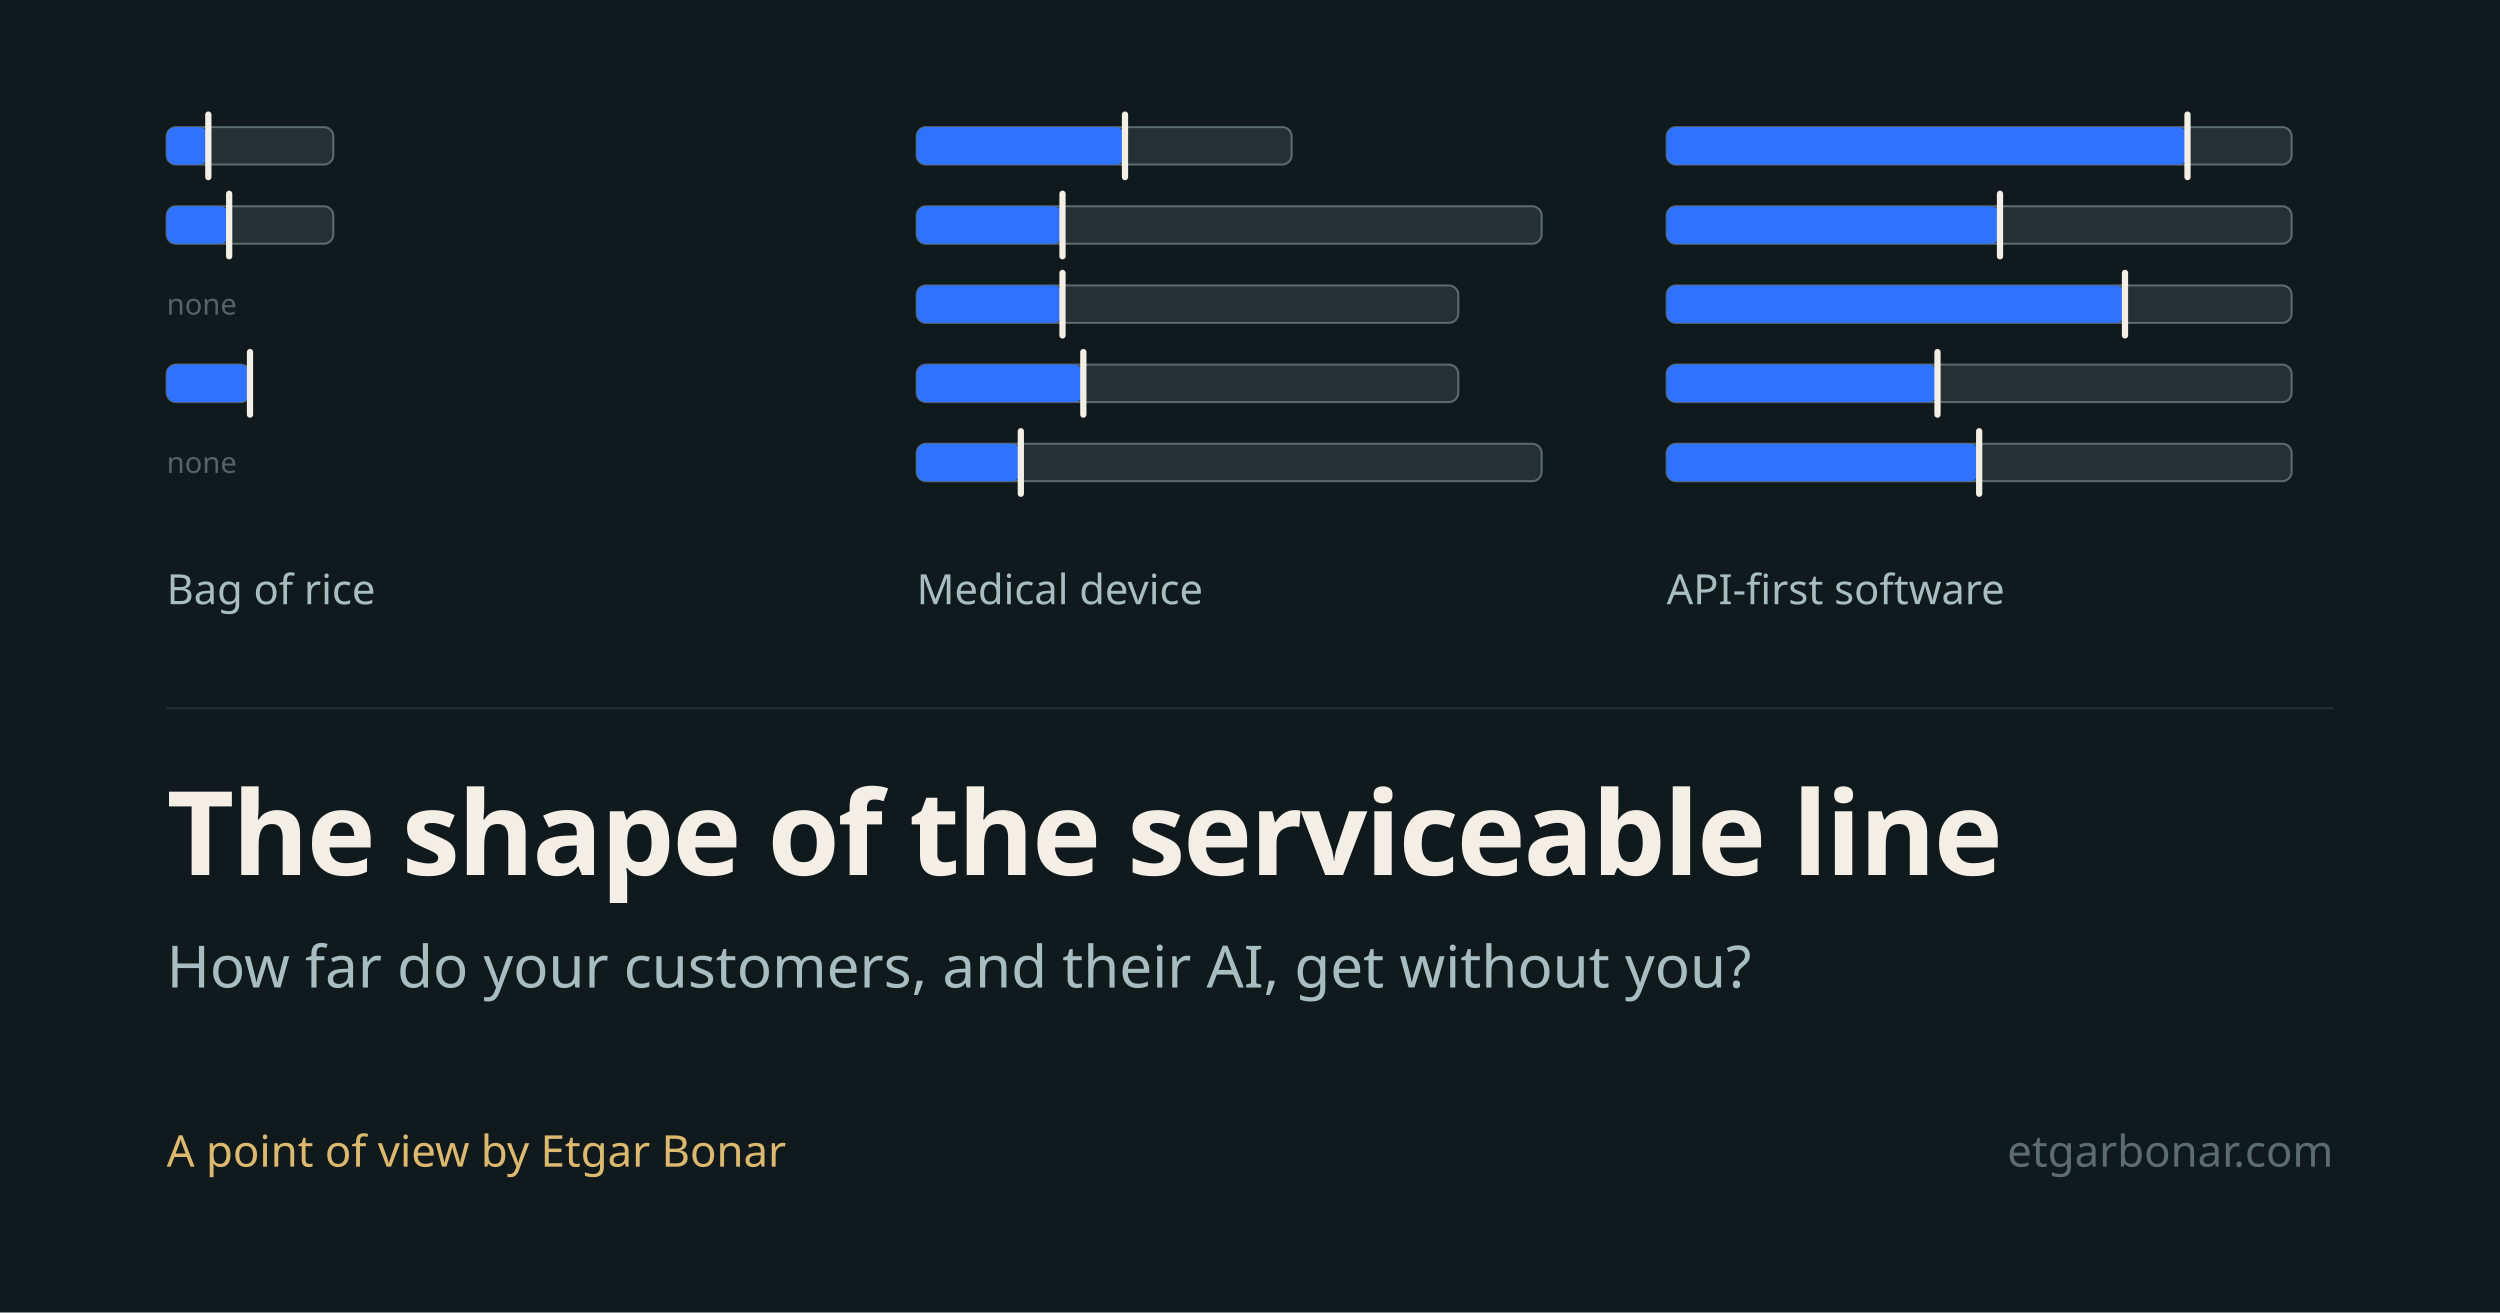
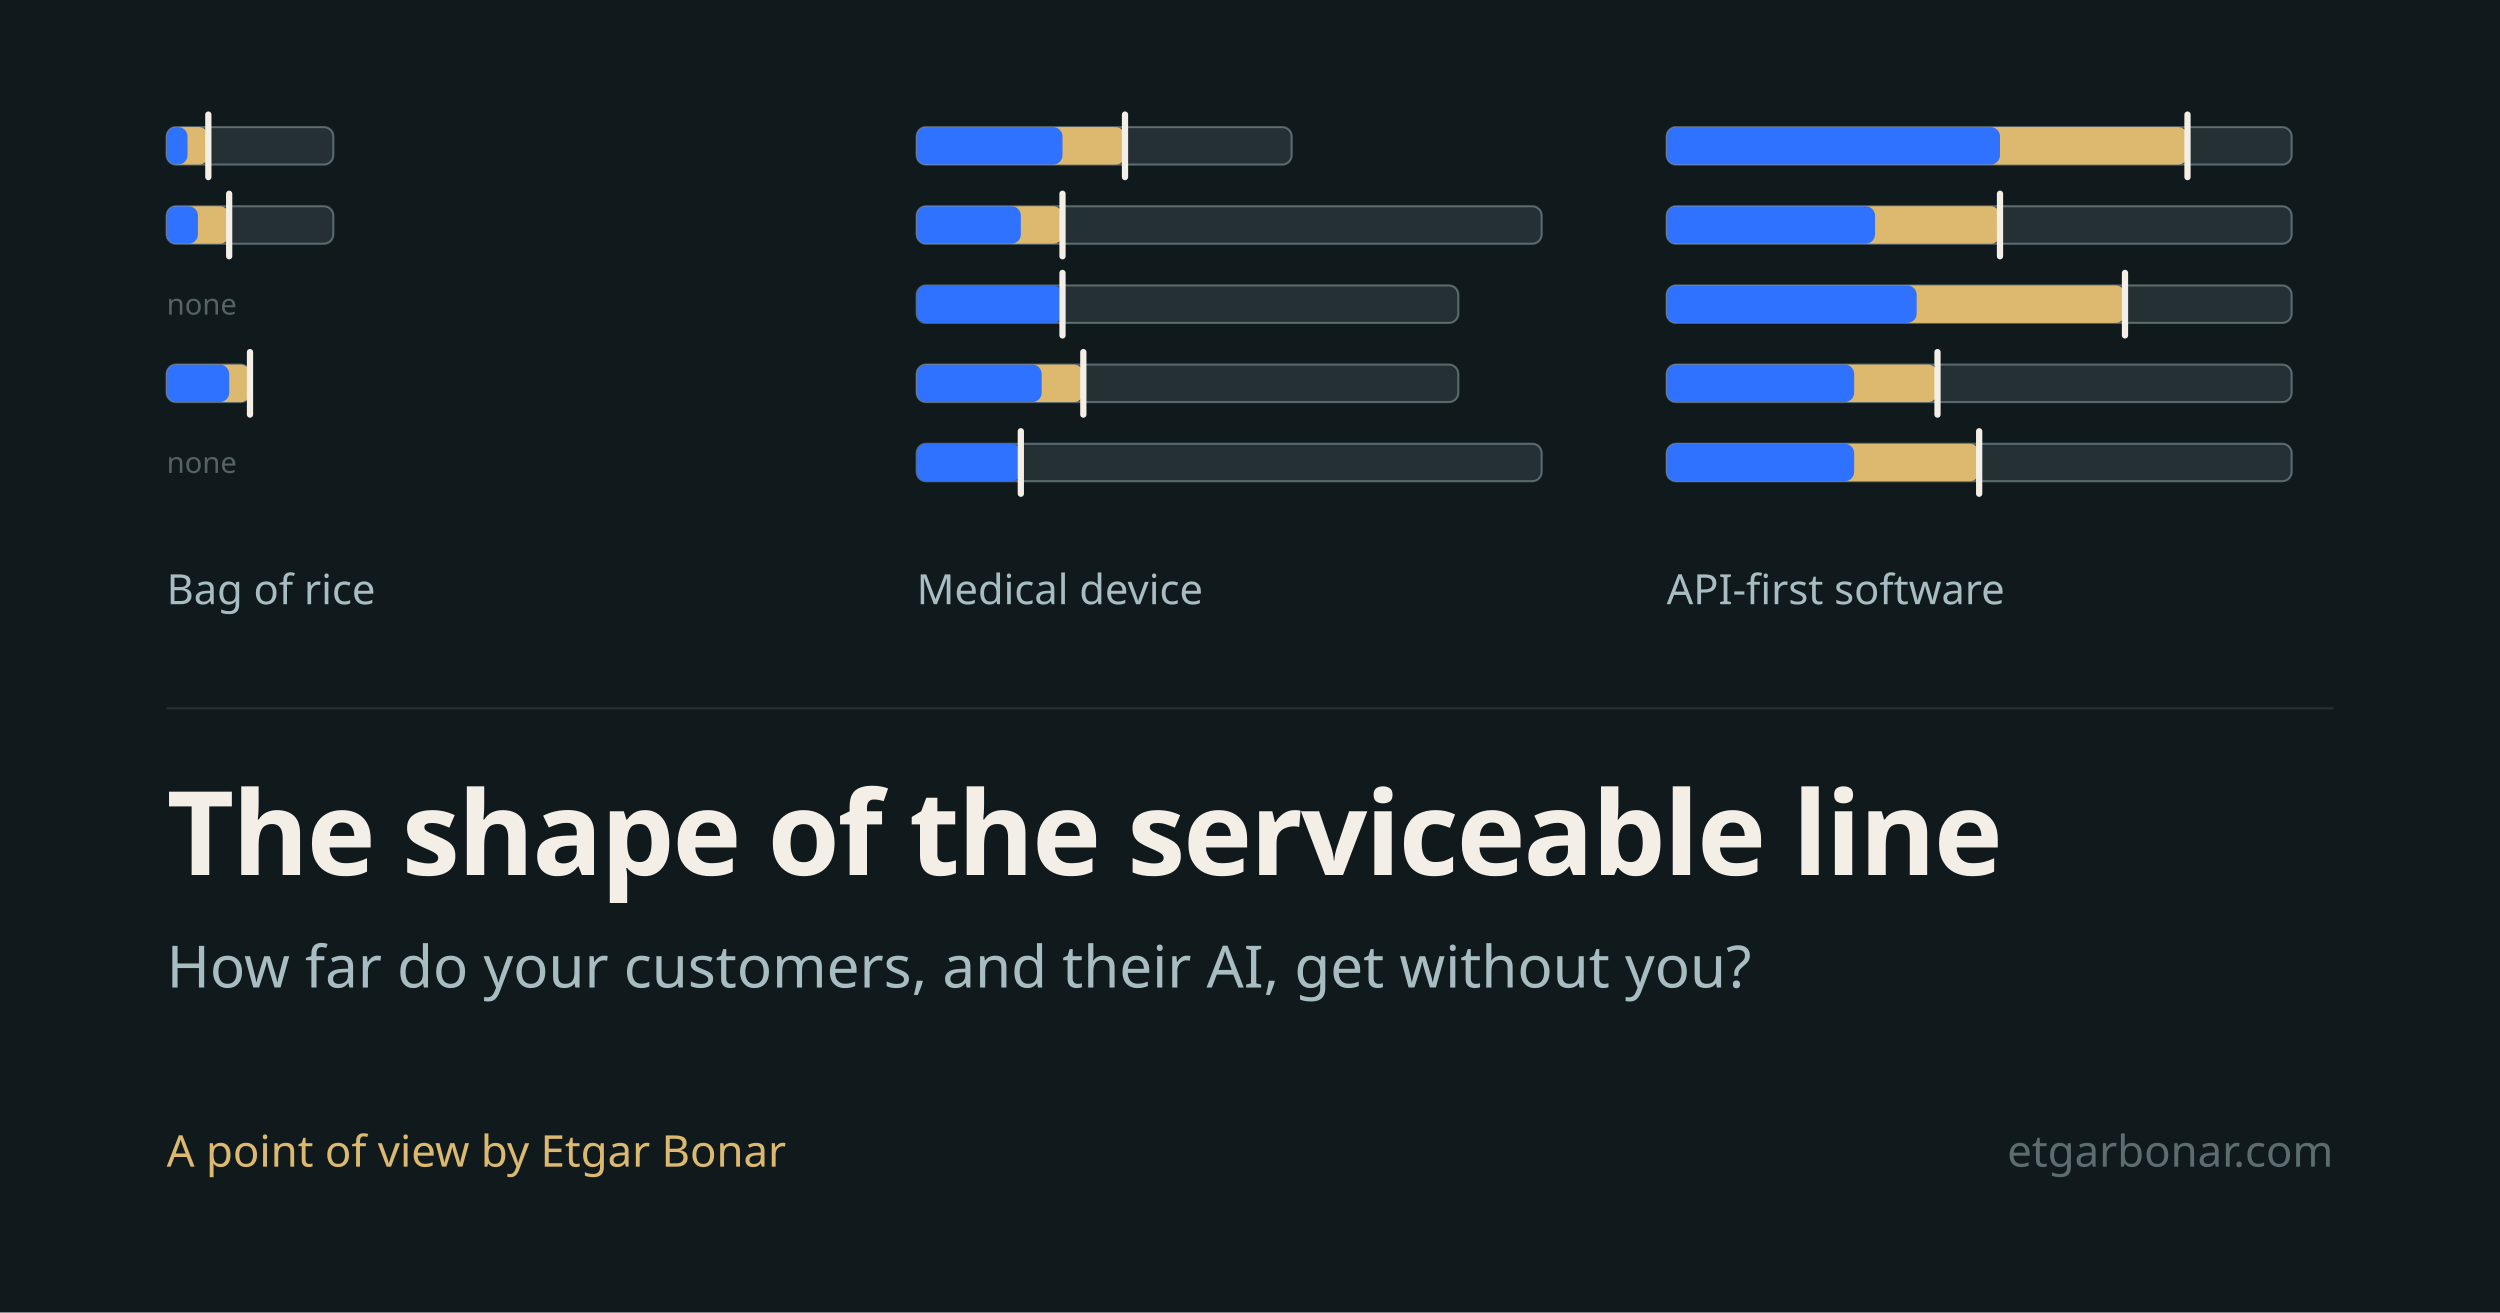
<svg xmlns="http://www.w3.org/2000/svg" width="1200" height="630" viewBox="0 0 1200 630" role="img" aria-labelledby="cardtitle carddesc">
  <rect width="1200" height="630" fill="#101a1d" />
  <rect x="80" y="61.0" width="80.0" height="18" rx="4.5" fill="#a8bdc1" fill-opacity=".14" stroke="#a8bdc1" stroke-opacity=".45" />
-   <rect x="80" y="61.0" width="20.0" height="18" rx="4.5" fill="#2f72ff" />
+   <rect x="80" y="61.0" width="20.0" height="18" rx="4.5" fill="#dcb96f" />
+   <rect x="80" y="61.0" width="10.0" height="18" rx="4.5" fill="#2f72ff" />
  <line x1="100.0" y1="55.0" x2="100.0" y2="85.0" stroke="#f4efe6" stroke-width="3" stroke-linecap="round" />
  <rect x="80" y="99.0" width="80.0" height="18" rx="4.5" fill="#a8bdc1" fill-opacity=".14" stroke="#a8bdc1" stroke-opacity=".45" />
-   <rect x="80" y="99.0" width="30.0" height="18" rx="4.5" fill="#2f72ff" />
+   <rect x="80" y="99.0" width="30.0" height="18" rx="4.5" fill="#dcb96f" />
+   <rect x="80" y="99.0" width="15.0" height="18" rx="4.5" fill="#2f72ff" />
  <line x1="110.0" y1="93.0" x2="110.0" y2="123.0" stroke="#f4efe6" stroke-width="3" stroke-linecap="round" />
  <text x="80" y="151" font-family="Noto Sans, Liberation Sans, Arial, Helvetica, sans-serif" font-size="14" fill="#a8bdc1" opacity=".45">none</text>
  <rect x="80" y="175.0" width="40.0" height="18" rx="4.5" fill="#a8bdc1" fill-opacity=".14" stroke="#a8bdc1" stroke-opacity=".45" />
-   <rect x="80" y="175.0" width="40.0" height="18" rx="4.5" fill="#2f72ff" />
+   <rect x="80" y="175.0" width="40.0" height="18" rx="4.5" fill="#dcb96f" />
+   <rect x="80" y="175.0" width="30.0" height="18" rx="4.5" fill="#2f72ff" />
  <line x1="120.0" y1="169.0" x2="120.0" y2="199.0" stroke="#f4efe6" stroke-width="3" stroke-linecap="round" />
  <text x="80" y="227" font-family="Noto Sans, Liberation Sans, Arial, Helvetica, sans-serif" font-size="14" fill="#a8bdc1" opacity=".45">none</text>
  <text x="80" y="290" font-family="Noto Sans, Liberation Sans, Arial, Helvetica, sans-serif" font-size="20" fill="#a8bdc1">Bag of rice</text>
  <rect x="440" y="61.0" width="180.0" height="18" rx="4.5" fill="#a8bdc1" fill-opacity=".14" stroke="#a8bdc1" stroke-opacity=".45" />
-   <rect x="440" y="61.0" width="100.0" height="18" rx="4.5" fill="#2f72ff" />
+   <rect x="440" y="61.0" width="100.0" height="18" rx="4.5" fill="#dcb96f" />
+   <rect x="440" y="61.0" width="70.0" height="18" rx="4.5" fill="#2f72ff" />
  <line x1="540.0" y1="55.0" x2="540.0" y2="85.0" stroke="#f4efe6" stroke-width="3" stroke-linecap="round" />
  <rect x="440" y="99.0" width="300.0" height="18" rx="4.5" fill="#a8bdc1" fill-opacity=".14" stroke="#a8bdc1" stroke-opacity=".45" />
-   <rect x="440" y="99.0" width="70.0" height="18" rx="4.5" fill="#2f72ff" />
+   <rect x="440" y="99.0" width="70.0" height="18" rx="4.5" fill="#dcb96f" />
+   <rect x="440" y="99.0" width="50.0" height="18" rx="4.5" fill="#2f72ff" />
  <line x1="510.0" y1="93.0" x2="510.0" y2="123.0" stroke="#f4efe6" stroke-width="3" stroke-linecap="round" />
  <rect x="440" y="137.0" width="260.0" height="18" rx="4.5" fill="#a8bdc1" fill-opacity=".14" stroke="#a8bdc1" stroke-opacity=".45" />
  <rect x="440" y="137.0" width="70.0" height="18" rx="4.5" fill="#2f72ff" />
  <line x1="510.0" y1="131.0" x2="510.0" y2="161.0" stroke="#f4efe6" stroke-width="3" stroke-linecap="round" />
  <rect x="440" y="175.0" width="260.0" height="18" rx="4.5" fill="#a8bdc1" fill-opacity=".14" stroke="#a8bdc1" stroke-opacity=".45" />
-   <rect x="440" y="175.0" width="80.0" height="18" rx="4.5" fill="#2f72ff" />
+   <rect x="440" y="175.0" width="80.0" height="18" rx="4.5" fill="#dcb96f" />
+   <rect x="440" y="175.0" width="60.0" height="18" rx="4.5" fill="#2f72ff" />
  <line x1="520.0" y1="169.0" x2="520.0" y2="199.0" stroke="#f4efe6" stroke-width="3" stroke-linecap="round" />
  <rect x="440" y="213.0" width="300.0" height="18" rx="4.5" fill="#a8bdc1" fill-opacity=".14" stroke="#a8bdc1" stroke-opacity=".45" />
  <rect x="440" y="213.0" width="50.0" height="18" rx="4.5" fill="#2f72ff" />
  <line x1="490.0" y1="207.0" x2="490.0" y2="237.0" stroke="#f4efe6" stroke-width="3" stroke-linecap="round" />
  <text x="440" y="290" font-family="Noto Sans, Liberation Sans, Arial, Helvetica, sans-serif" font-size="20" fill="#a8bdc1">Medical device</text>
  <rect x="800" y="61.0" width="300.0" height="18" rx="4.5" fill="#a8bdc1" fill-opacity=".14" stroke="#a8bdc1" stroke-opacity=".45" />
-   <rect x="800" y="61.0" width="250.0" height="18" rx="4.5" fill="#2f72ff" />
+   <rect x="800" y="61.0" width="250.0" height="18" rx="4.5" fill="#dcb96f" />
+   <rect x="800" y="61.0" width="160.0" height="18" rx="4.5" fill="#2f72ff" />
  <line x1="1050.0" y1="55.0" x2="1050.0" y2="85.0" stroke="#f4efe6" stroke-width="3" stroke-linecap="round" />
  <rect x="800" y="99.0" width="300.0" height="18" rx="4.5" fill="#a8bdc1" fill-opacity=".14" stroke="#a8bdc1" stroke-opacity=".45" />
-   <rect x="800" y="99.0" width="160.0" height="18" rx="4.5" fill="#2f72ff" />
+   <rect x="800" y="99.0" width="160.0" height="18" rx="4.5" fill="#dcb96f" />
+   <rect x="800" y="99.0" width="100.0" height="18" rx="4.5" fill="#2f72ff" />
  <line x1="960.0" y1="93.0" x2="960.0" y2="123.0" stroke="#f4efe6" stroke-width="3" stroke-linecap="round" />
  <rect x="800" y="137.0" width="300.0" height="18" rx="4.5" fill="#a8bdc1" fill-opacity=".14" stroke="#a8bdc1" stroke-opacity=".45" />
-   <rect x="800" y="137.0" width="220.0" height="18" rx="4.5" fill="#2f72ff" />
+   <rect x="800" y="137.0" width="220.0" height="18" rx="4.5" fill="#dcb96f" />
+   <rect x="800" y="137.0" width="120.0" height="18" rx="4.5" fill="#2f72ff" />
  <line x1="1020.0" y1="131.0" x2="1020.0" y2="161.0" stroke="#f4efe6" stroke-width="3" stroke-linecap="round" />
  <rect x="800" y="175.0" width="300.0" height="18" rx="4.5" fill="#a8bdc1" fill-opacity=".14" stroke="#a8bdc1" stroke-opacity=".45" />
-   <rect x="800" y="175.0" width="130.0" height="18" rx="4.5" fill="#2f72ff" />
+   <rect x="800" y="175.0" width="130.0" height="18" rx="4.5" fill="#dcb96f" />
+   <rect x="800" y="175.0" width="90.0" height="18" rx="4.5" fill="#2f72ff" />
  <line x1="930.0" y1="169.0" x2="930.0" y2="199.0" stroke="#f4efe6" stroke-width="3" stroke-linecap="round" />
  <rect x="800" y="213.0" width="300.0" height="18" rx="4.5" fill="#a8bdc1" fill-opacity=".14" stroke="#a8bdc1" stroke-opacity=".45" />
-   <rect x="800" y="213.0" width="150.0" height="18" rx="4.5" fill="#2f72ff" />
+   <rect x="800" y="213.0" width="150.0" height="18" rx="4.5" fill="#dcb96f" />
+   <rect x="800" y="213.0" width="90.0" height="18" rx="4.5" fill="#2f72ff" />
  <line x1="950.0" y1="207.0" x2="950.0" y2="237.0" stroke="#f4efe6" stroke-width="3" stroke-linecap="round" />
  <text x="800" y="290" font-family="Noto Sans, Liberation Sans, Arial, Helvetica, sans-serif" font-size="20" fill="#a8bdc1">API-first software</text>
  <path d="M80 340H1120" stroke="#233236" stroke-width="1" />
  <text x="80" y="420" font-family="Noto Sans, Liberation Sans, Arial, Helvetica, sans-serif" font-size="56" font-weight="700" letter-spacing="-1" fill="#f4efe6">The shape of the serviceable line</text>
  <text x="80" y="474" font-family="Noto Sans, Liberation Sans, Arial, Helvetica, sans-serif" font-size="28" fill="#a8bdc1">How far do your customers, and their AI, get without you?</text>
  <text x="80" y="560" font-family="Noto Sans, Liberation Sans, Arial, Helvetica, sans-serif" font-size="21" fill="#dcb96f">A point of view by Etgar Bonar</text>
  <text x="1120" y="560" text-anchor="end" font-family="Noto Sans, Liberation Sans, Arial, Helvetica, sans-serif" font-size="21" fill="#a8bdc1" opacity=".5">etgarbonar.com</text>
</svg>
